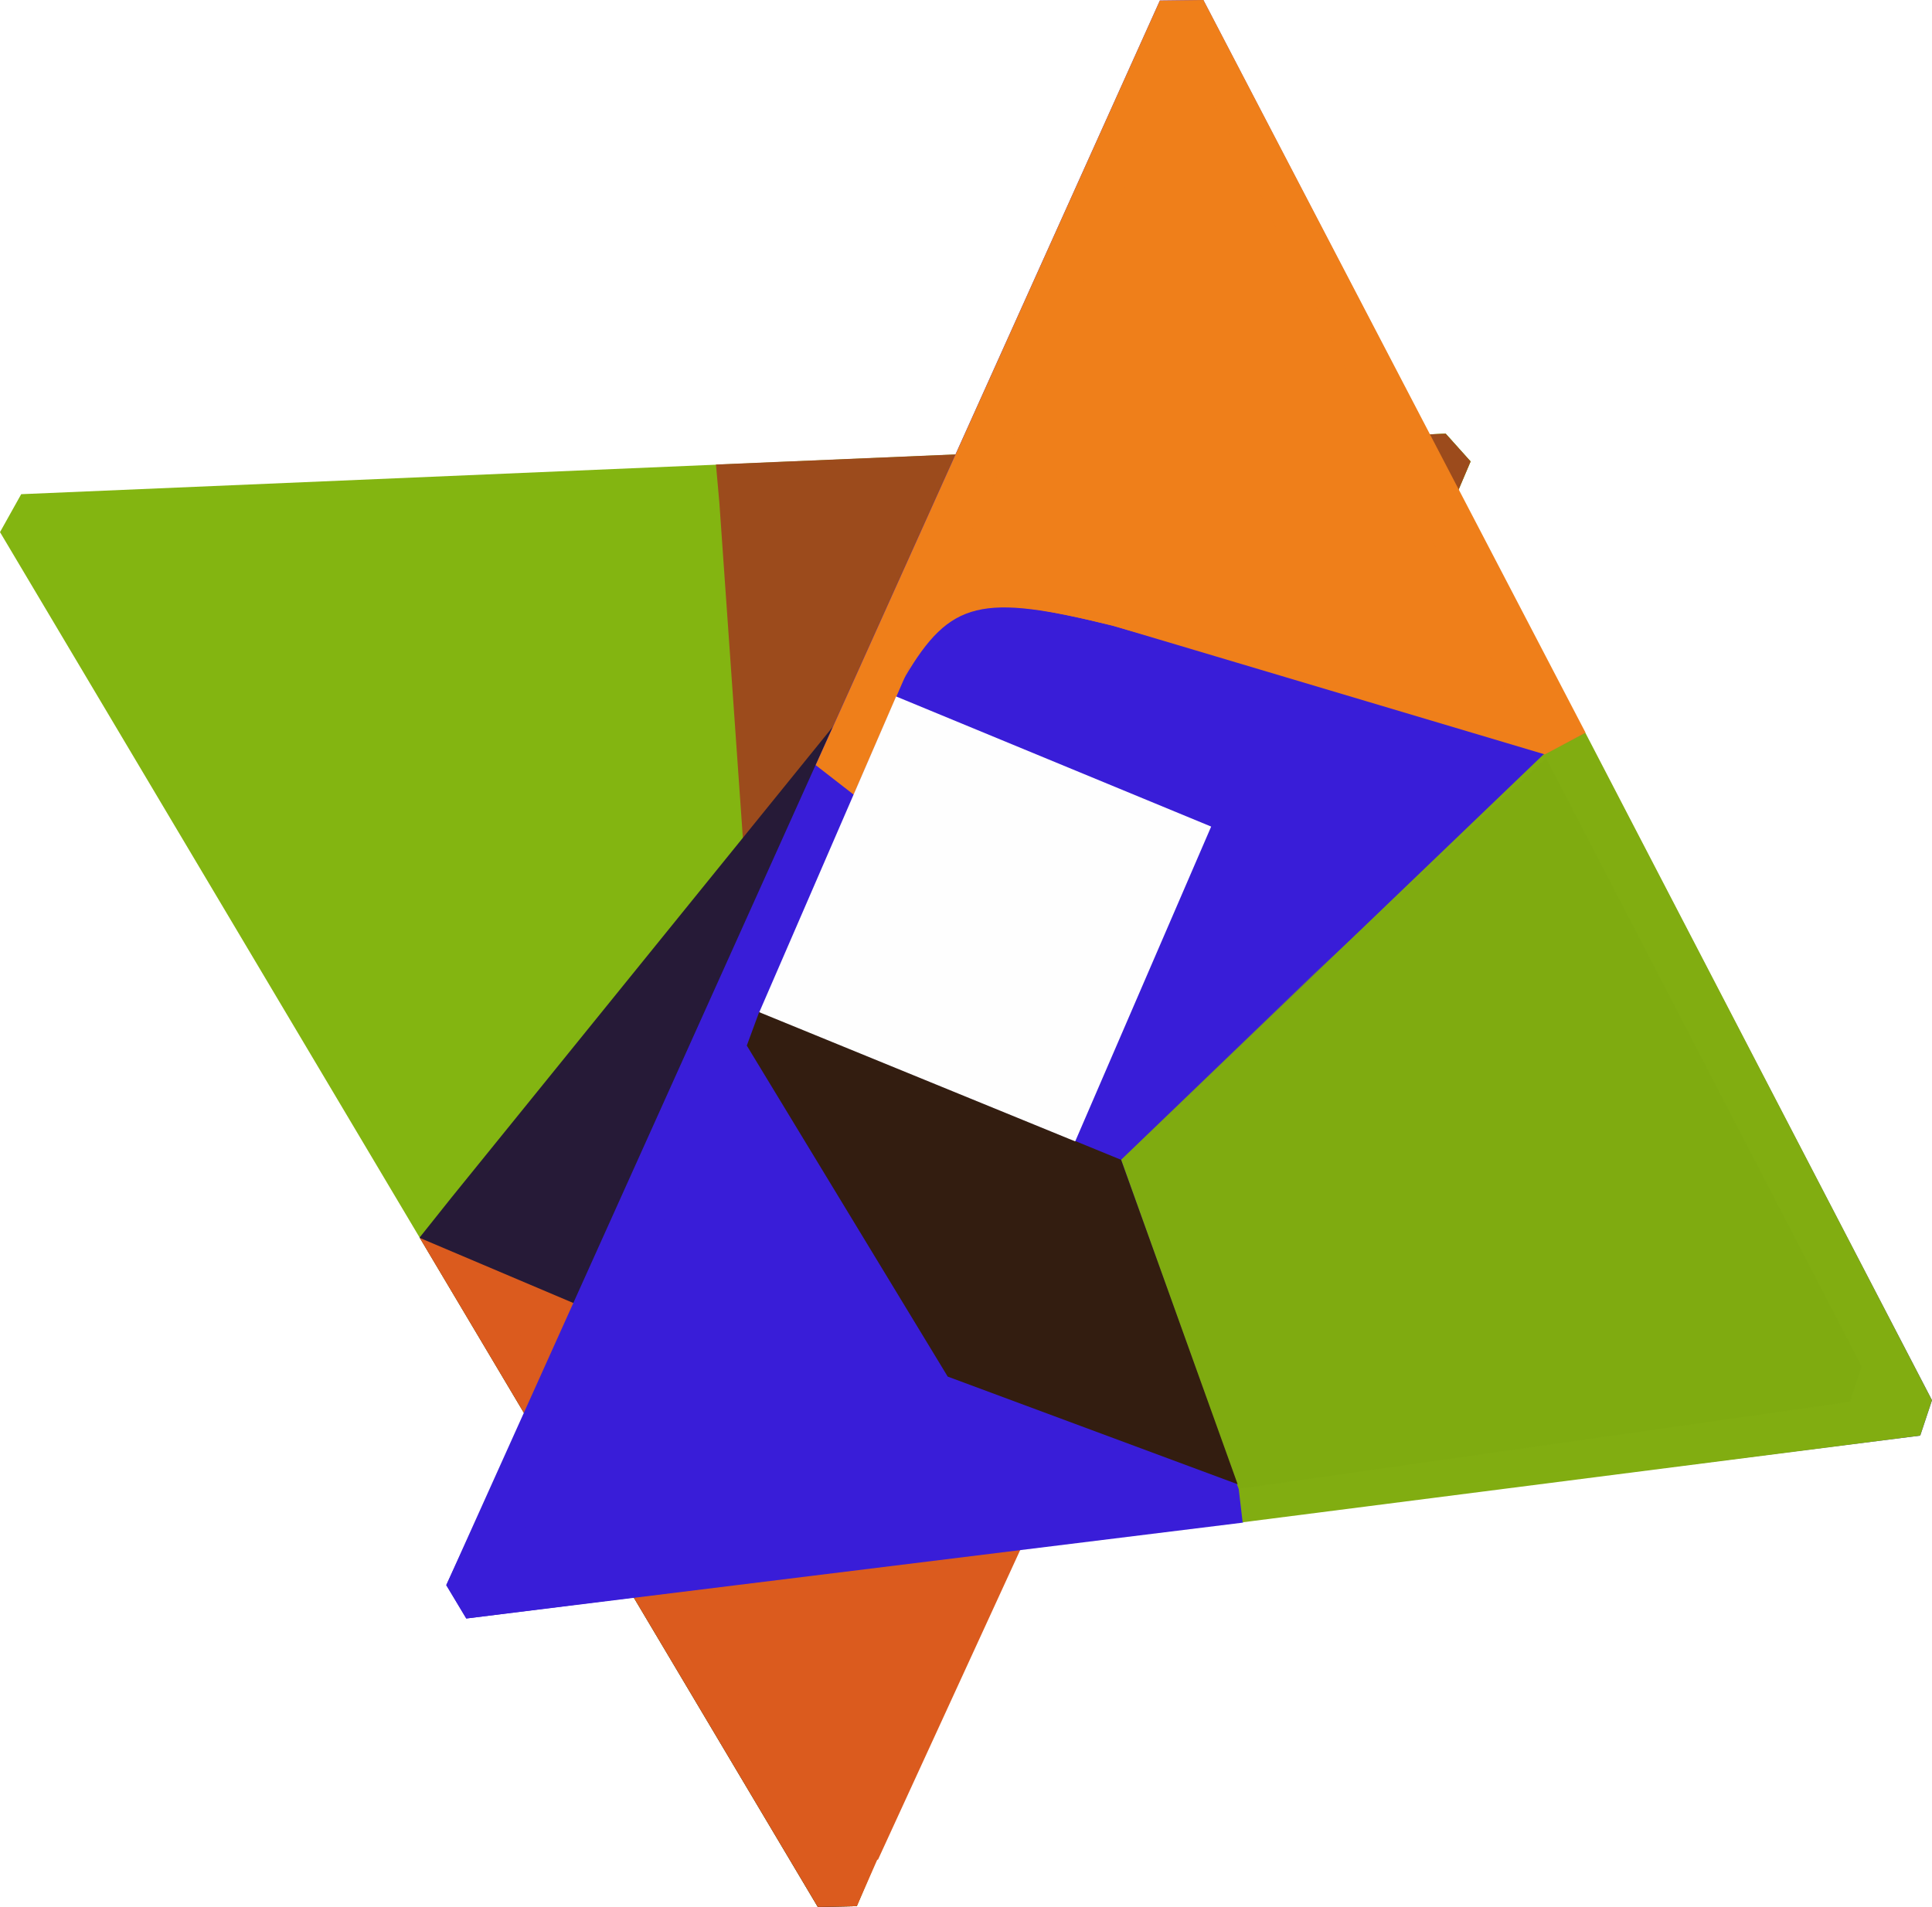
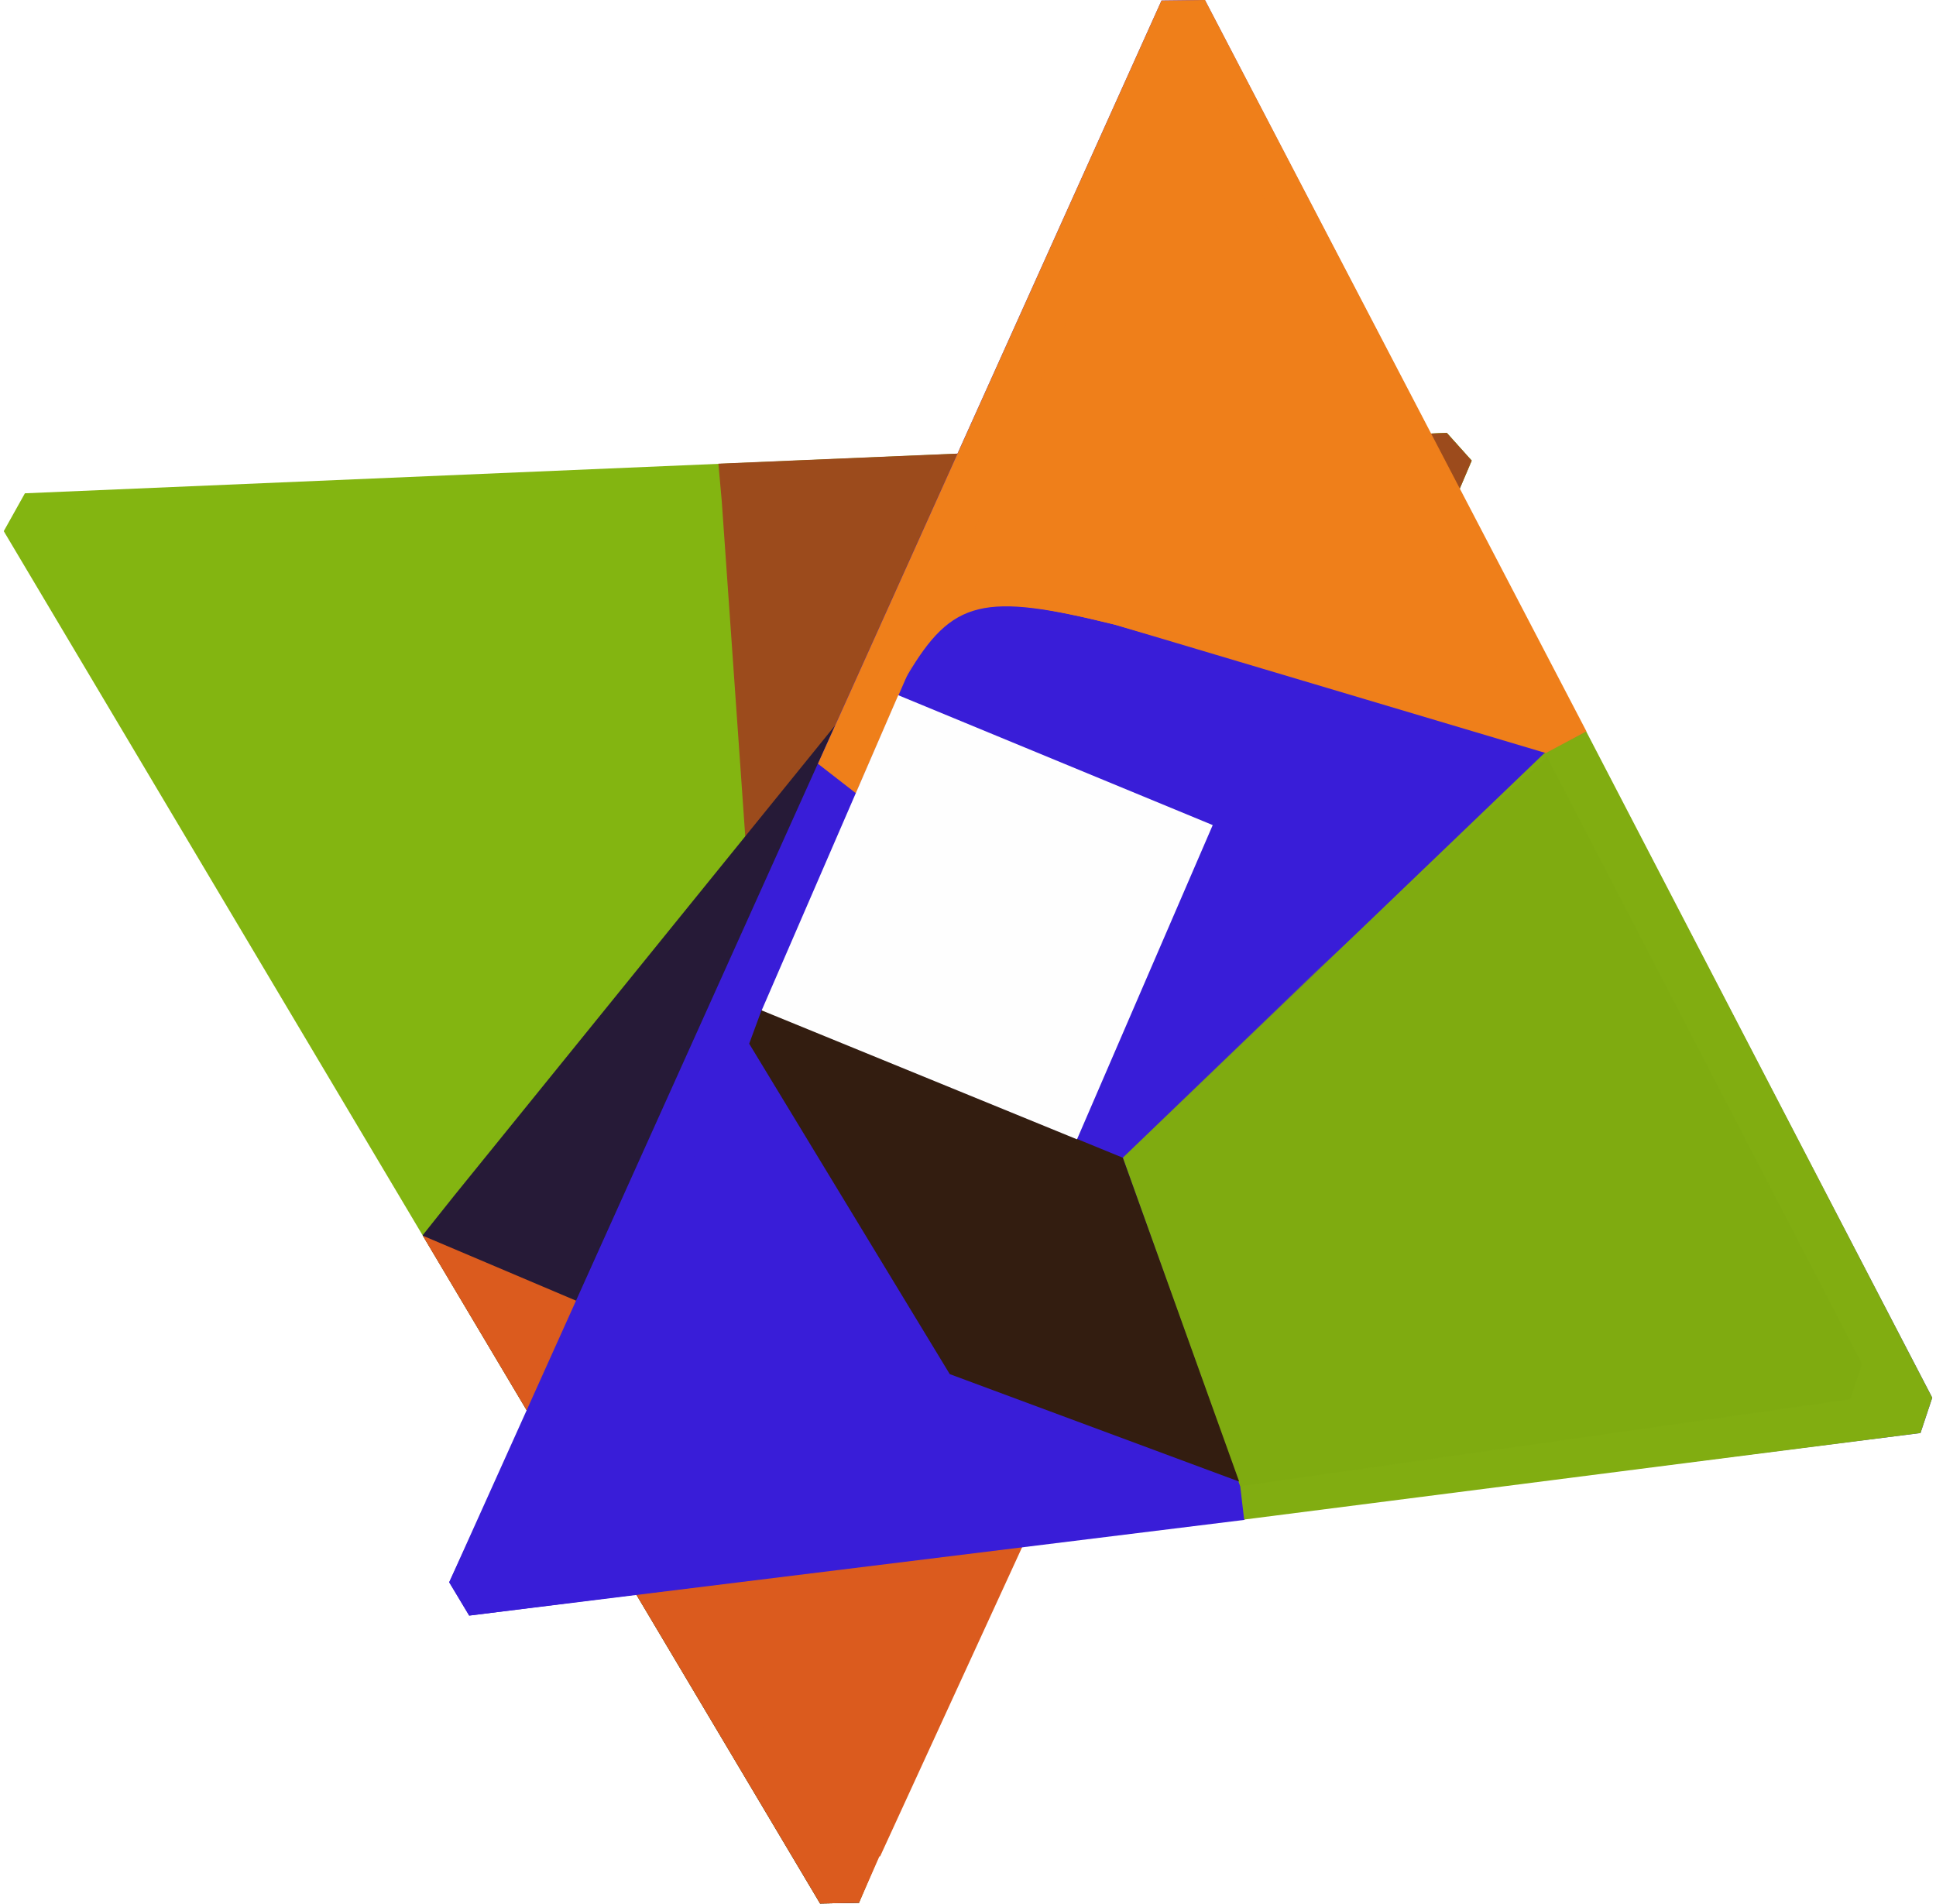
- <svg xmlns="http://www.w3.org/2000/svg" xml:space="preserve" width="183.284mm" height="180.93mm" version="1.1" style="shape-rendering:geometricPrecision; text-rendering:geometricPrecision; image-rendering:optimizeQuality; fill-rule:evenodd; clip-rule:evenodd" viewBox="0 0 18231 17997">
+ <svg xmlns="http://www.w3.org/2000/svg" xml:space="preserve" width="120" height="118" version="1.1" style="shape-rendering:geometricPrecision; text-rendering:geometricPrecision; image-rendering:optimizeQuality; fill-rule:evenodd; clip-rule:evenodd" viewBox="0 0 18231 17997">
  <defs>
    <style type="text/css">
   
    .fil7 {fill:#EF7F1A}
    .fil9 {fill:#FEFEFE}
    .fil2 {fill:#261A37}
    .fil8 {fill:#331D10}
    .fil4 {fill:#391DD8}
    .fil5 {fill:#81AD11}
    .fil0 {fill:#83B511}
    .fil1 {fill:#9C4B1C}
    .fil3 {fill:#DB5B1E}
    .fil6 {fill:#7EAA11;fill-opacity:0.502}
   
  </style>
  </defs>
  <g id="Warstwa_x0020_1">
    <polygon class="fil0" points="200,4664 0,5022 7717,17997 8085,17990 13877,4355 13642,4093 " />
    <polygon class="fil0" points="759,4664 559,5022 7877,17438 8245,17431 13877,4355 13642,4093 " />
    <polygon class="fil1" points="6756,4384 6788,4743 7717,17997 8085,17990 13877,4355 13642,4093 " />
    <polygon class="fil2" points="4258,11305 3960,11679 7717,17997 8085,17990 8812,6233 8578,5971 " />
    <polygon class="fil3" points="5600,12378 3961,11683 7717,17997 8085,17990 11059,11231 10825,10969 " />
    <polygon class="fil3" points="5600,12378 4530,11985 7917,17558 8285,17551 11059,11510 10825,11248 " />
    <polygon class="fil4" points="11355,0 10945,5 4211,14960 4400,15275 18120,13549 18231,13215 " />
    <polygon class="fil4" points="8170,7289 7760,7294 4211,14960 4400,15275 11730,14370 11744,14114 10592,10960 14742,6977 9118,4974 " />
    <polygon class="fil4" points="8170,7289 4938,14475 5127,14791 11205,14148 11744,14034 10592,10960 14742,6977 9118,4974 " />
    <polygon class="fil5" points="14959,6914 14562,7123 10580,10946 11689,14052 11726,14367 18120,13549 18231,13215 " />
    <polygon class="fil6" points="14589,7154 12400,9189 10579,10946 11689,14052 17457,13230 17568,12896 " />
    <path class="fil7" d="M11355 0l-410 5 -3248 7216 359 279 482 -1109c337,-774 723,-791 1962,-486l4078 1215 384 -205 -3606 -6915z" />
    <path class="fil7" d="M11412 876l-410 5 -1985 4484 -987 2099c83,-100 430,-941 508,-1073 429,-727 723,-791 1962,-486l4107 1172 -353 -481 -2841 -5720z" />
    <polygon class="fil8" points="7047,9868 7165,9548 10579,10946 11679,14008 8943,12992 " />
    <polygon class="fil9" points="7165,9553 8456,6573 11429,7801 10146,10772 " />
  </g>
</svg>
